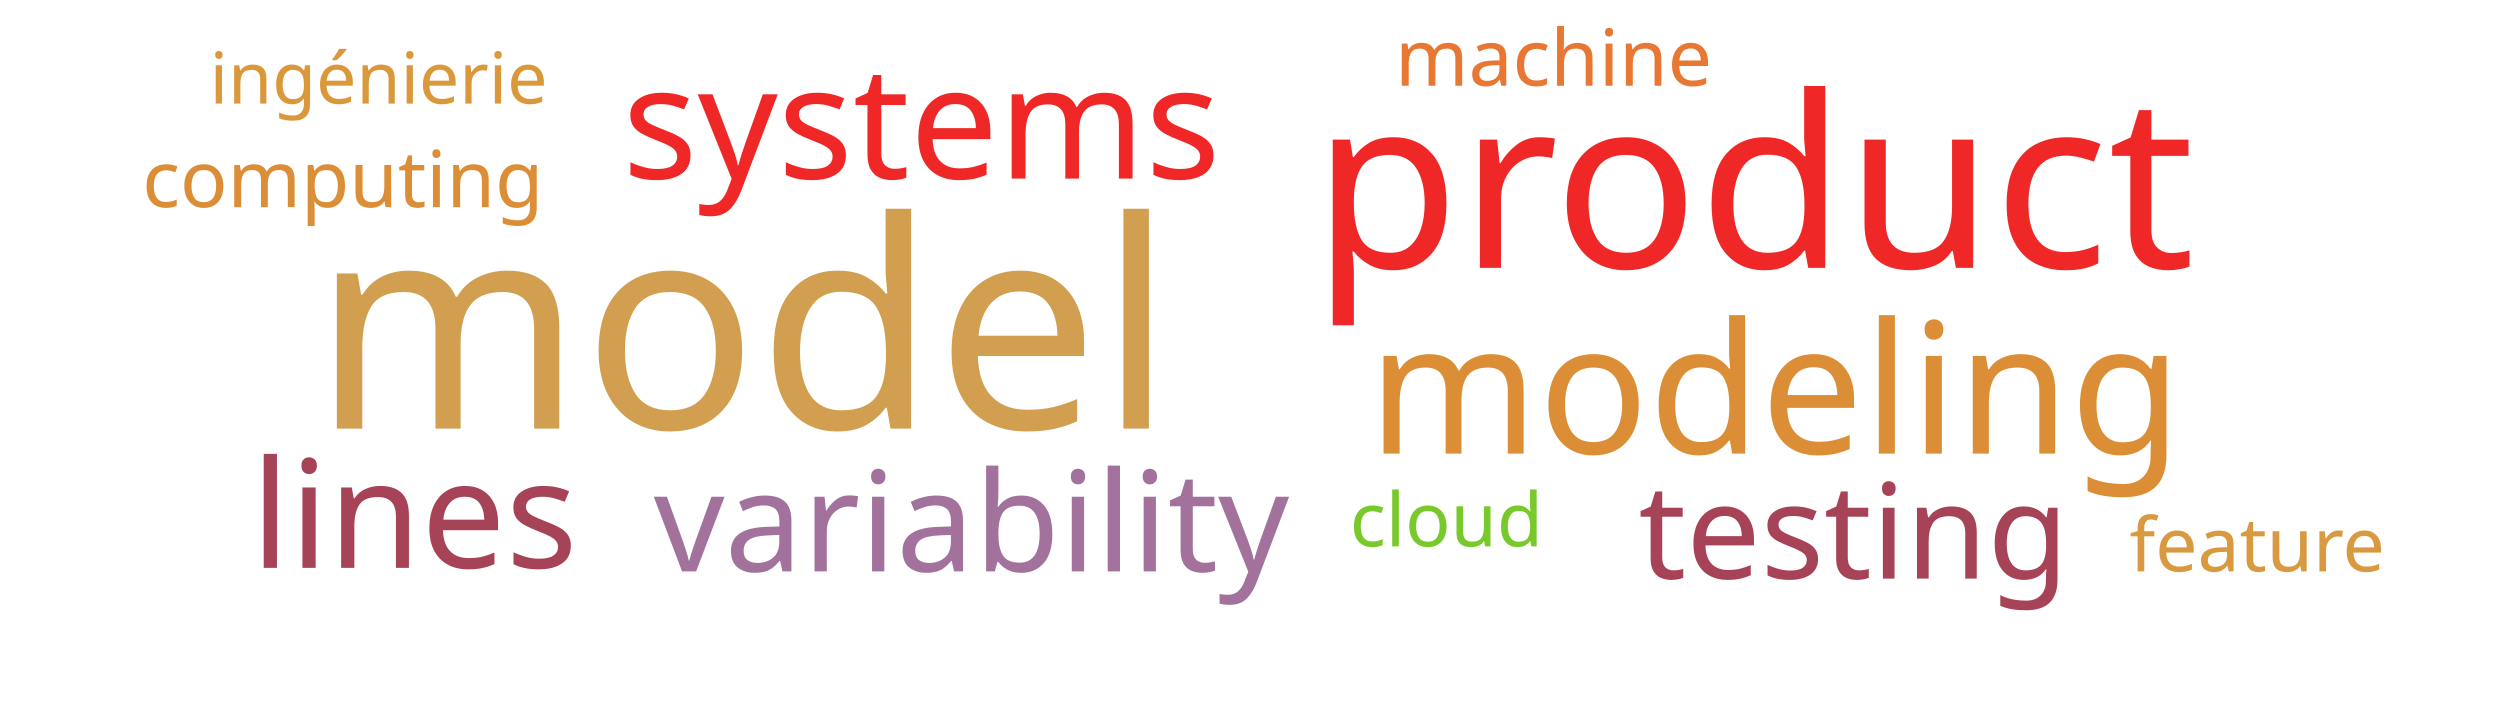
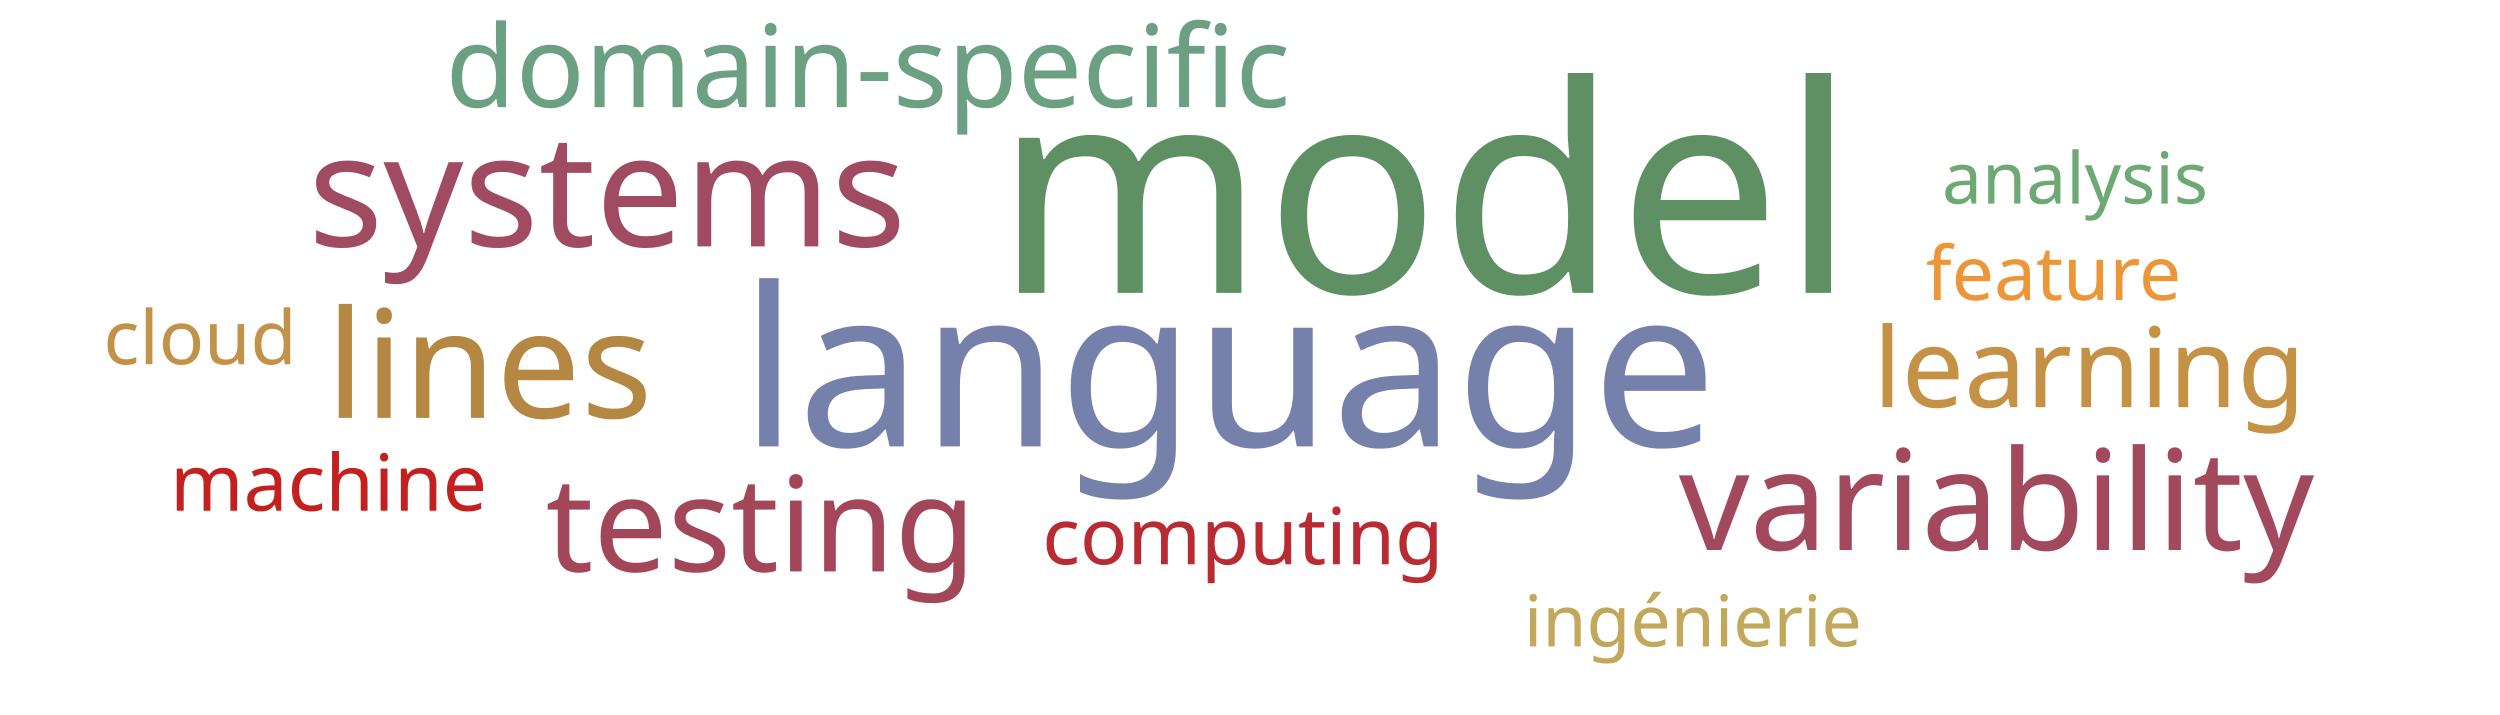
<svg xmlns="http://www.w3.org/2000/svg" width="700" height="200">
  <g transform="translate(350, 100)">
-     <text text-anchor="middle" style="font-family: Impact; font-size: 81px; fill: #d19f4f" transform="translate(-142,20)rotate(0)">model</text>
-     <text text-anchor="middle" style="font-family: Impact; font-size: 67px; fill: #ef2727" transform="translate(141,-25)rotate(0)">product</text>
-     <text text-anchor="middle" style="font-family: Impact; font-size: 51px; fill: #dc8e37" transform="translate(147,27)rotate(0)">modeling</text>
-     <text text-anchor="middle" style="font-family: Impact; font-size: 44px; fill: #ef2727" transform="translate(-92,-50)rotate(0)">systems</text>
-     <text text-anchor="middle" style="font-family: Impact; font-size: 42px; fill: #a74356" transform="translate(-234,59)rotate(0)">lines</text>
-     <text text-anchor="middle" style="font-family: Impact; font-size: 39px; fill: #a2729c" transform="translate(-78,60)rotate(0)">variability</text>
-     <text text-anchor="middle" style="font-family: Impact; font-size: 37px; fill: #a74356" transform="translate(169,62)rotate(0)">testing</text>
-     <text text-anchor="middle" style="font-family: Impact; font-size: 22px; fill: #dc8e37" transform="translate(-254,-42)rotate(0)">computing</text>
-     <text text-anchor="middle" style="font-family: Impact; font-size: 22px; fill: #e87733" transform="translate(85,-76)rotate(0)">machine</text>
-     <text text-anchor="middle" style="font-family: Impact; font-size: 21px; fill: #78c92b" transform="translate(55,53)rotate(0)">cloud</text>
-     <text text-anchor="middle" style="font-family: Impact; font-size: 21px; fill: #d89940" transform="translate(282,60)rotate(0)">feature</text>
-     <text text-anchor="middle" style="font-family: Impact; font-size: 20px; fill: #da983a" transform="translate(-244,-71)rotate(0)">ingénierie</text>
+     <text text-anchor="middle" style="font-family: Impact; font-size: 81px; fill: #5e9063" transform="translate(49,-18)rotate(0)">model</text>
+     <text text-anchor="middle" style="font-family: Impact; font-size: 62px; fill: #7581ab" transform="translate(-6,25)rotate(0)">language</text>
+     <text text-anchor="middle" style="font-family: Impact; font-size: 44px; fill: #a04b62" transform="translate(-180,-31)rotate(0)">systems</text>
+     <text text-anchor="middle" style="font-family: Impact; font-size: 42px; fill: #b48742" transform="translate(-213,17)rotate(0)">lines</text>
+     <text text-anchor="middle" style="font-family: Impact; font-size: 39px; fill: #a3495e" transform="translate(209,54)rotate(0)">variability</text>
+     <text text-anchor="middle" style="font-family: Impact; font-size: 37px; fill: #a4465a" transform="translate(-137,60)rotate(0)">testing</text>
+     <text text-anchor="middle" style="font-family: Impact; font-size: 32px; fill: #6ba083" transform="translate(-107,-70)rotate(0)">domain-specific</text>
+     <text text-anchor="middle" style="font-family: Impact; font-size: 31px; fill: #c59145" transform="translate(235,14)rotate(0)">learning</text>
+     <text text-anchor="middle" style="font-family: Impact; font-size: 22px; fill: #b92b32" transform="translate(-2,58)rotate(0)">computing</text>
+     <text text-anchor="middle" style="font-family: Impact; font-size: 22px; fill: #c42020" transform="translate(-258,43)rotate(0)">machine</text>
+     <text text-anchor="middle" style="font-family: Impact; font-size: 21px; fill: #c39249" transform="translate(-294,2)rotate(0)">cloud</text>
+     <text text-anchor="middle" style="font-family: Impact; font-size: 21px; fill: #ec9637" transform="translate(225,-16)rotate(0)">feature</text>
+     <text text-anchor="middle" style="font-family: Impact; font-size: 20px; fill: #c1a85a" transform="translate(124,81)rotate(0)">ingénierie</text>
+     <text text-anchor="middle" style="font-family: Impact; font-size: 20px; fill: #6ea874" transform="translate(231,-43)rotate(0)">analysis</text>
  </g>
</svg>
